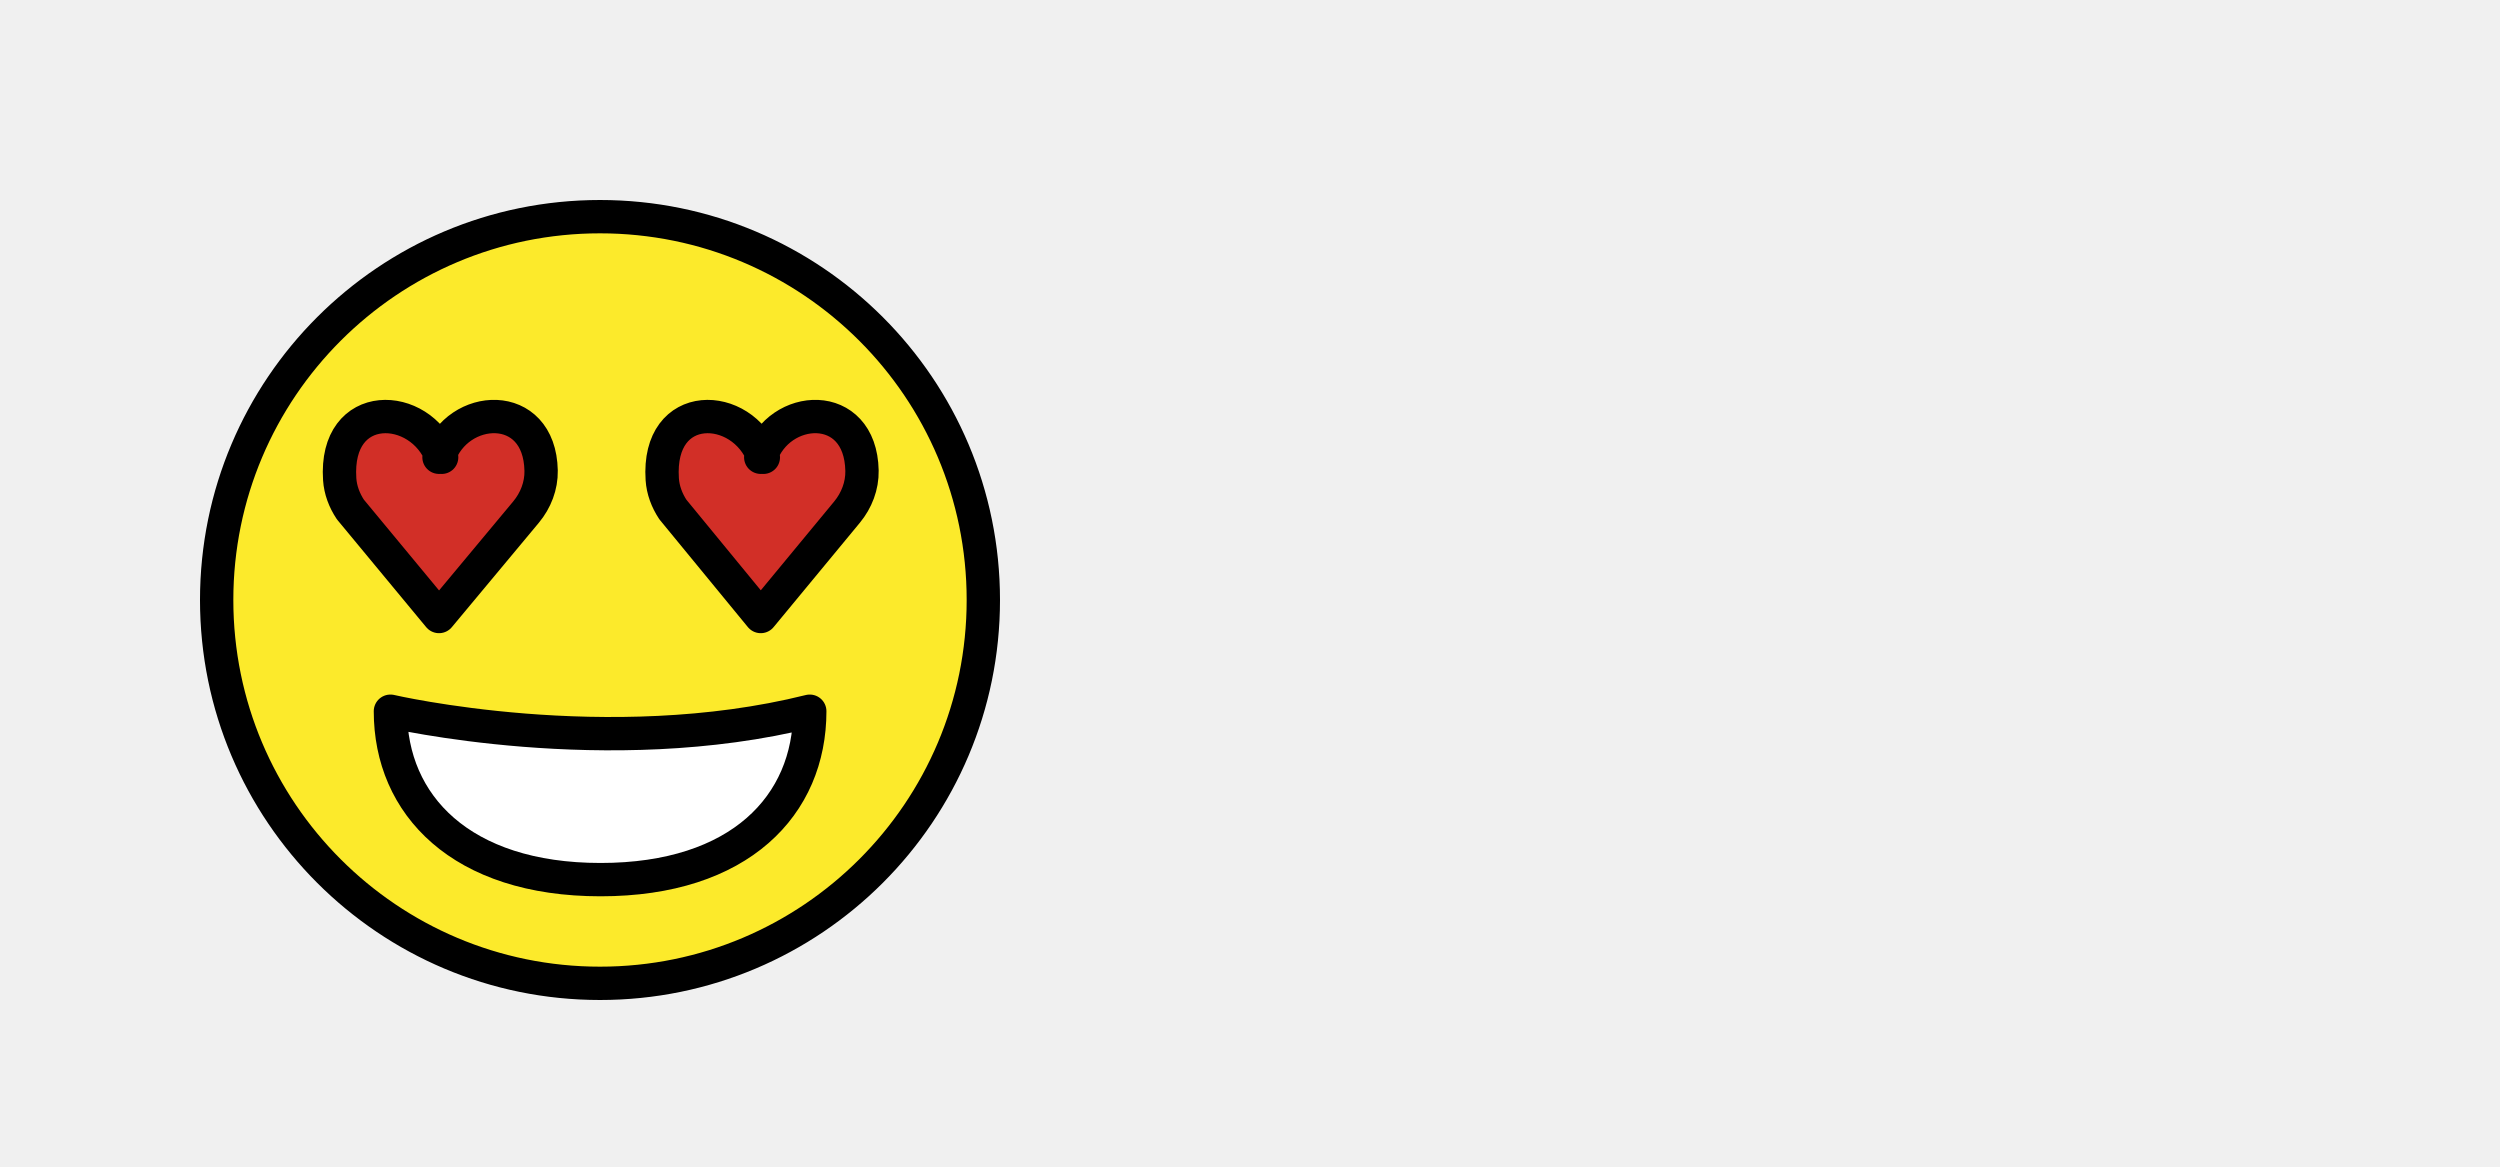
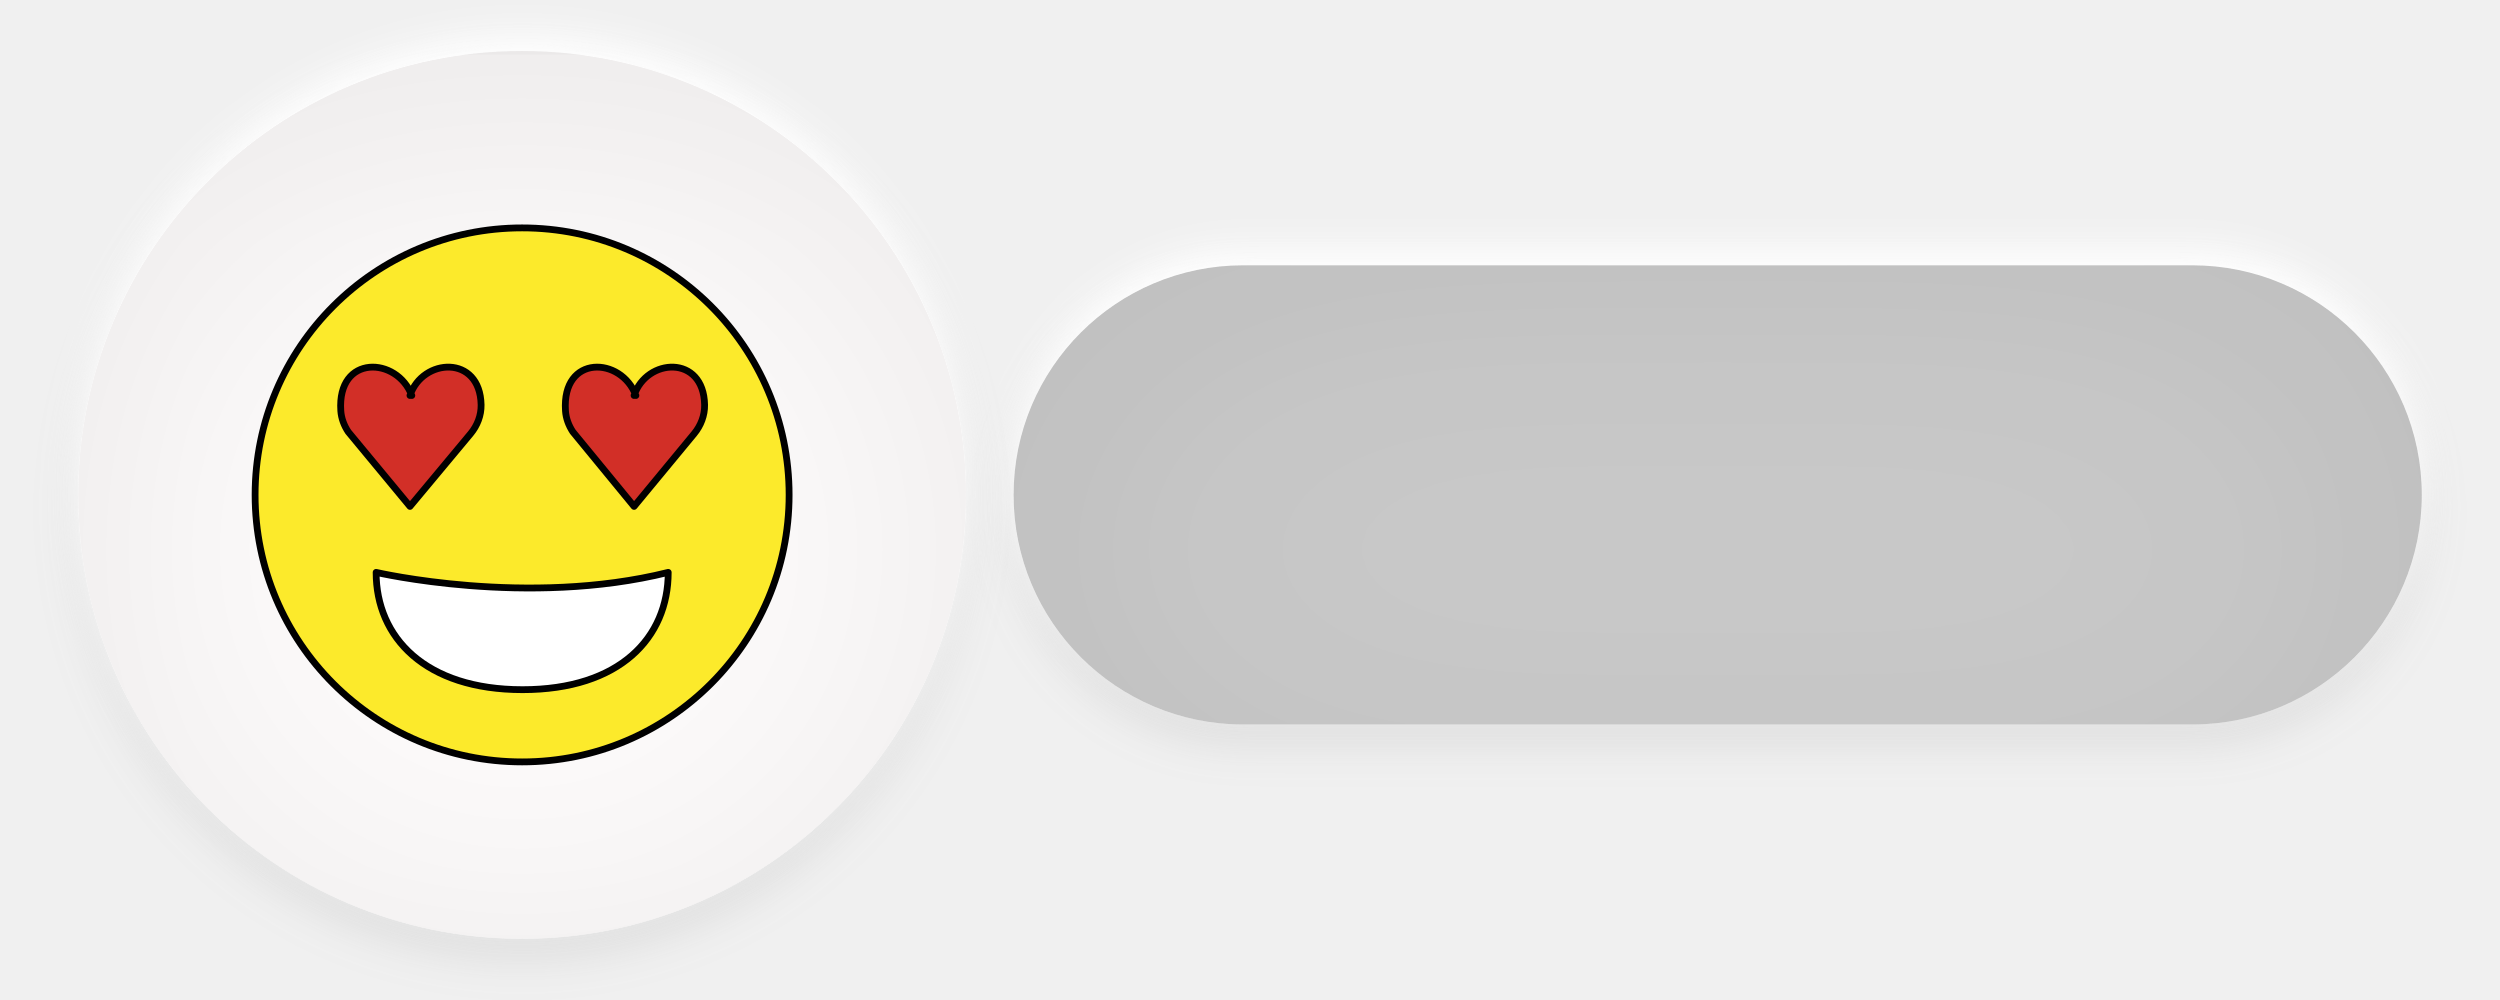
- <svg xmlns="http://www.w3.org/2000/svg" id="emoji" viewBox="0 0 150 70">
-   <rect id="my-rect" fill="#e5f9ff" x="0" y="0" rx="20" ry="20" />
-   <g>
-     <g id="color">
-       <circle cx="36" cy="36" r="23" fill="#FCEA2B" />
-       <path fill="#D22F27" d="M26.499,27.438c-1.265-3.354-6.441-3.569-6.117,1.318c0.043,0.648,0.281,1.272,0.641,1.813 l5.318,6.422l0,0l5.221-6.266c0.58-0.696,0.922-1.578,0.905-2.485c-0.086-4.352-5.051-4.035-6.127-0.804" />
-       <path fill="#D22F27" d="M45.801,27.438c-1.255-3.354-6.387-3.569-6.066,1.318c0.043,0.648,0.279,1.272,0.636,1.813 l5.274,6.422l0,0l5.178-6.266c0.575-0.696,0.915-1.578,0.897-2.485c-0.086-4.352-5.009-4.035-6.076-0.804" />
-       <path fill="#FFFFFF" d="M48.586,42.673c0,5.63-4.178,10.105-12.554,10.105c-8.374,0-12.607-4.489-12.607-10.105 C23.425,42.673,36.45,45.705,48.586,42.673z" />
+ <svg xmlns="http://www.w3.org/2000/svg" xmlns:xlink="http://www.w3.org/1999/xlink" width="200px" height="80px" viewBox="0 0 715 294" version="1.1">
+   <defs>
+     <rect id="path-vtzmd_ykt7-1" x="288" y="78" width="414" height="135" rx="67.5" />
+     <filter x="-5.3%" y="-17.8%" width="110.6%" height="137.8%" filterUnits="objectBoundingBox" id="filter-vtzmd_ykt7-2">
+       <feOffset dx="0" dy="5" in="SourceAlpha" result="shadowOffsetOuter1" />
+       <feGaussianBlur stdDeviation="6.5" in="shadowOffsetOuter1" result="shadowBlurOuter1" />
+       <feComposite in="shadowBlurOuter1" in2="SourceAlpha" operator="out" result="shadowBlurOuter1" />
+       <feColorMatrix values="0 0 0 0 0.86   0 0 0 0 0.86   0 0 0 0 0.86  0 0 0 1 0" type="matrix" in="shadowBlurOuter1" result="shadowMatrixOuter1" />
+       <feOffset dx="0" dy="-5" in="SourceAlpha" result="shadowOffsetOuter2" />
+       <feGaussianBlur stdDeviation="5" in="shadowOffsetOuter2" result="shadowBlurOuter2" />
+       <feComposite in="shadowBlurOuter2" in2="SourceAlpha" operator="out" result="shadowBlurOuter2" />
+       <feColorMatrix values="0 0 0 0 1   0 0 0 0 1   0 0 0 0 1  0 0 0 1 0" type="matrix" in="shadowBlurOuter2" result="shadowMatrixOuter2" />
+       <feMerge>
+         <feMergeNode in="shadowMatrixOuter1" />
+         <feMergeNode in="shadowMatrixOuter2" />
+       </feMerge>
+     </filter>
+     <filter x="-19.2%" y="-60.4%" width="138.4%" height="223.0%" filterUnits="objectBoundingBox" id="filter-vtzmd_ykt7-3">
+       <feGaussianBlur stdDeviation="58.5" in="SourceAlpha" result="shadowBlurInner1" />
+       <feOffset dx="0" dy="16" in="shadowBlurInner1" result="shadowOffsetInner1" />
+       <feComposite in="shadowOffsetInner1" in2="SourceAlpha" operator="arithmetic" k2="-1" k3="1" result="shadowInnerInner1" />
+       <feColorMatrix values="0 0 0 0 0   0 0 0 0 0   0 0 0 0 0  0 0 0 0.078 0" type="matrix" in="shadowInnerInner1" />
+     </filter>
+     <circle id="path-vtzmd_ykt7-4" cx="143.5" cy="145.5" r="130.5" />
+     <filter x="-8.4%" y="-9.2%" width="116.9%" height="119.5%" filterUnits="objectBoundingBox" id="filter-vtzmd_ykt7-5">
+       <feOffset dx="0" dy="5" in="SourceAlpha" result="shadowOffsetOuter1" />
+       <feGaussianBlur stdDeviation="6.5" in="shadowOffsetOuter1" result="shadowBlurOuter1" />
+       <feColorMatrix values="0 0 0 0 0.86   0 0 0 0 0.86   0 0 0 0 0.86  0 0 0 1 0" type="matrix" in="shadowBlurOuter1" result="shadowMatrixOuter1" />
+       <feOffset dx="0" dy="-5" in="SourceAlpha" result="shadowOffsetOuter2" />
+       <feGaussianBlur stdDeviation="5" in="shadowOffsetOuter2" result="shadowBlurOuter2" />
+       <feColorMatrix values="0 0 0 0 1   0 0 0 0 1   0 0 0 0 1  0 0 0 1 0" type="matrix" in="shadowBlurOuter2" result="shadowMatrixOuter2" />
+       <feMerge>
+         <feMergeNode in="shadowMatrixOuter1" />
+         <feMergeNode in="shadowMatrixOuter2" />
+       </feMerge>
+     </filter>
+     <filter x="-30.5%" y="-31.2%" width="160.9%" height="163.6%" filterUnits="objectBoundingBox" id="filter-vtzmd_ykt7-6">
+       <feGaussianBlur stdDeviation="58.5" in="SourceAlpha" result="shadowBlurInner1" />
+       <feOffset dx="0" dy="16" in="shadowBlurInner1" result="shadowOffsetInner1" />
+       <feComposite in="shadowOffsetInner1" in2="SourceAlpha" operator="arithmetic" k2="-1" k3="1" result="shadowInnerInner1" />
+       <feColorMatrix values="0 0 0 0 0   0 0 0 0 0   0 0 0 0 0  0 0 0 0.078 0" type="matrix" in="shadowInnerInner1" />
+     </filter>
+   </defs>
+   <g id="Page-1" stroke="none" stroke-width="1" fill="none" fill-rule="evenodd">
+     <g id="Rectangle-Copy-2">
+       <use fill="black" fill-opacity="1" filter="url(#filter-vtzmd_ykt7-2)" xlink:href="#path-vtzmd_ykt7-1" />
+       <use fill-opacity="0.15" fill="#000000" fill-rule="evenodd" xlink:href="#path-vtzmd_ykt7-1" />
+       <use fill="black" fill-opacity="1" filter="url(#filter-vtzmd_ykt7-3)" xlink:href="#path-vtzmd_ykt7-1" />
    </g>
-     <g id="hair" />
-     <g id="skin" />
-     <g id="skin-shadow" />
-     <g id="line">
-       <circle cx="36" cy="36" r="23" fill="none" stroke="#000000" stroke-linecap="round" stroke-linejoin="round" stroke-miterlimit="10" stroke-width="2" />
-       <path fill="none" stroke="#000000" stroke-linecap="round" stroke-linejoin="round" stroke-miterlimit="10" stroke-width="2" d="M48.586,42.673c0,5.63-4.178,10.105-12.554,10.105c-8.374,0-12.607-4.489-12.607-10.105 C23.425,42.673,36.45,45.705,48.586,42.673z" />
-       <path fill="none" stroke="#000000" stroke-linecap="round" stroke-linejoin="round" stroke-miterlimit="10" stroke-width="2" d="M26.499,27.438c-1.265-3.354-6.441-3.569-6.117,1.318c0.043,0.648,0.281,1.272,0.641,1.813l5.318,6.422l0,0 l5.221-6.266c0.58-0.696,0.922-1.578,0.905-2.485c-0.086-4.352-5.051-4.035-6.127-0.804" />
-       <path fill="none" stroke="#000000" stroke-linecap="round" stroke-linejoin="round" stroke-miterlimit="10" stroke-width="2" d="M45.801,27.438c-1.255-3.354-6.387-3.569-6.066,1.318c0.043,0.648,0.279,1.272,0.636,1.813l5.274,6.422l0,0 l5.178-6.266c0.575-0.696,0.915-1.578,0.897-2.485c-0.086-4.352-5.009-4.035-6.076-0.804" />
+     <g id="Oval-Copy-2">
+       <use fill="black" fill-opacity="1" filter="url(#filter-vtzmd_ykt7-5)" xlink:href="#path-vtzmd_ykt7-4" />
+       <use fill="#FFFDFD" fill-rule="evenodd" xlink:href="#path-vtzmd_ykt7-4" />
+       <use fill="black" fill-opacity="1" filter="url(#filter-vtzmd_ykt7-6)" xlink:href="#path-vtzmd_ykt7-4" />
    </g>
-     <animateTransform id="animate" attributeName="transform" attributeType="XML" type="rotate" from="0 36 36" to="360 36 36" dur="2s" repeatCount="indefinite" />
+     <g>
+       <g id="Group" transform="translate(65, 67)">
+         <g id="color" fill-rule="nonzero">
+           <circle id="Oval" fill="#FCEA2B" cx="78.5" cy="78.5" r="78.5" />
+           <path d="M46.073,49.279 C41.755,37.831 24.09,37.099 25.196,53.777 C25.344,55.99 26.156,58.119 27.386,59.966 L45.536,81.886 L45.536,81.886 L63.356,60.5 C65.334,58.123 66.504,55.115 66.445,52.018 C66.15,37.163 49.206,38.246 45.532,49.275" id="Path" fill="#D22F27" />
+           <path d="M111.952,49.279 C107.67,37.831 90.152,37.099 91.249,53.777 C91.395,55.99 92.2,58.119 93.42,59.966 L111.419,81.886 L111.419,81.886 L129.091,60.5 C131.053,58.123 132.213,55.115 132.154,52.018 C131.862,37.163 115.058,38.246 111.415,49.275" id="Path" fill="#D22F27" />
+           <path d="M121.456,101.277 C121.456,120.491 107.195,135.764 78.609,135.764 C50.028,135.764 35.581,120.444 35.581,101.277 C35.581,101.277 80.037,111.622 121.456,101.277 Z" id="Path" fill="#FFFFFF" />
+         </g>
+         <g id="line" stroke="#000000" stroke-linecap="round" stroke-linejoin="round" stroke-width="2">
+           <circle id="Oval" cx="78.5" cy="78.5" r="78.5" />
+           <path d="M121.456,101.277 C121.456,120.491 107.195,135.764 78.609,135.764 C50.028,135.764 35.581,120.444 35.581,101.277 C35.581,101.277 80.037,111.622 121.456,101.277 Z" id="Path" />
+           <path d="M46.073,49.279 C41.755,37.831 24.09,37.099 25.196,53.777 C25.344,55.99 26.156,58.119 27.386,59.966 L45.536,81.886 L45.536,81.886 L63.356,60.5 C65.334,58.123 66.504,55.115 66.445,52.018 C66.15,37.163 49.206,38.246 45.532,49.275" id="Path" />
+           <path d="M111.952,49.279 C107.67,37.831 90.152,37.099 91.249,53.777 C91.395,55.99 92.2,58.119 93.42,59.966 L111.419,81.886 L111.419,81.886 L129.091,60.5 C131.053,58.123 132.213,55.115 132.154,52.018 C131.862,37.163 115.058,38.246 111.415,49.275" id="Path" />
+         </g>
+       </g>
+       <animateTransform id="animate" attributeName="transform" attributeType="XML" type="rotate" from="0 143.5 145.5" to="360 143.5 145.5" dur="2s" repeatCount="indefinite" />
+     </g>
  </g>
-   <text id="my-text" />
</svg>
